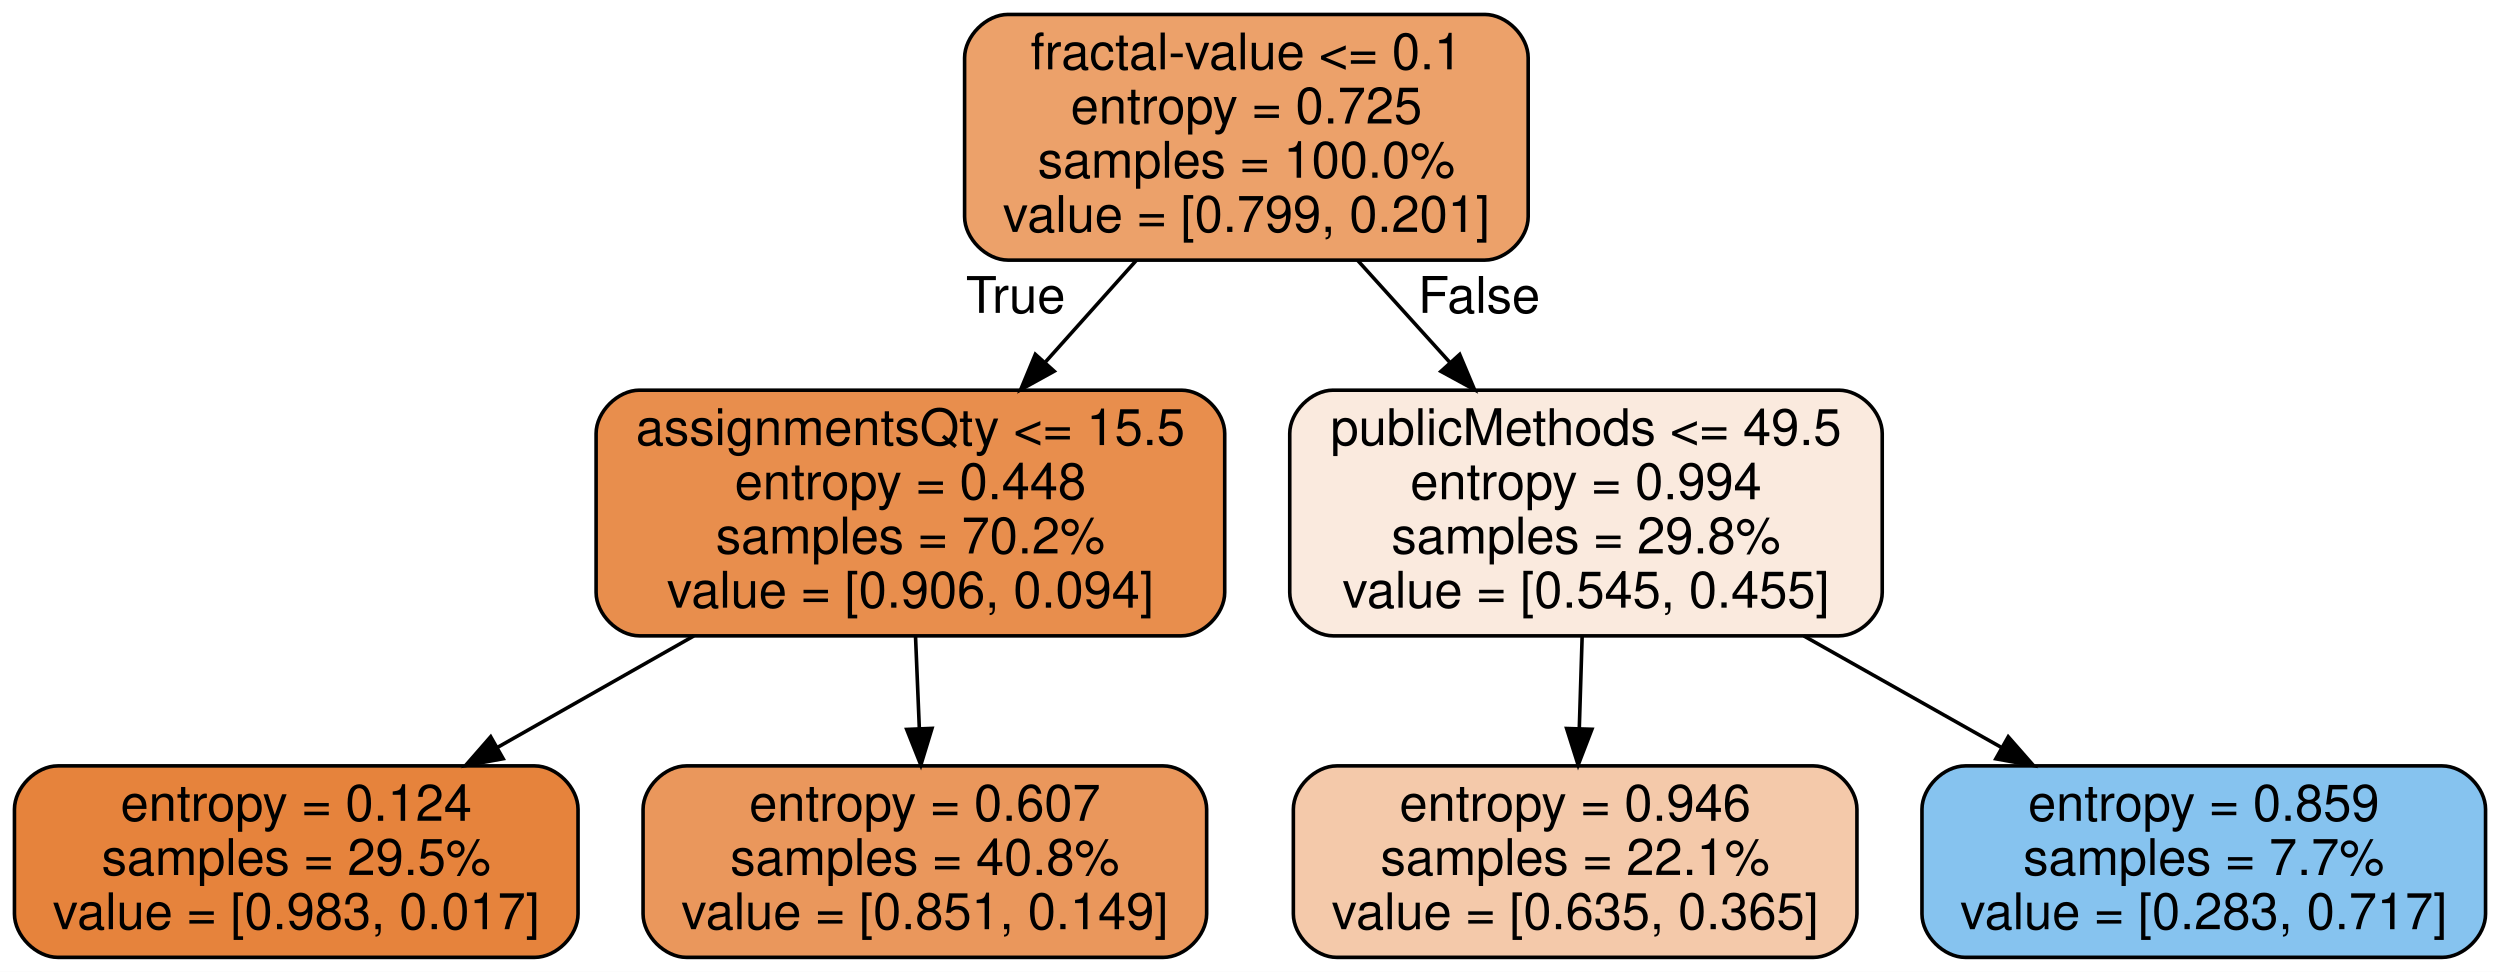
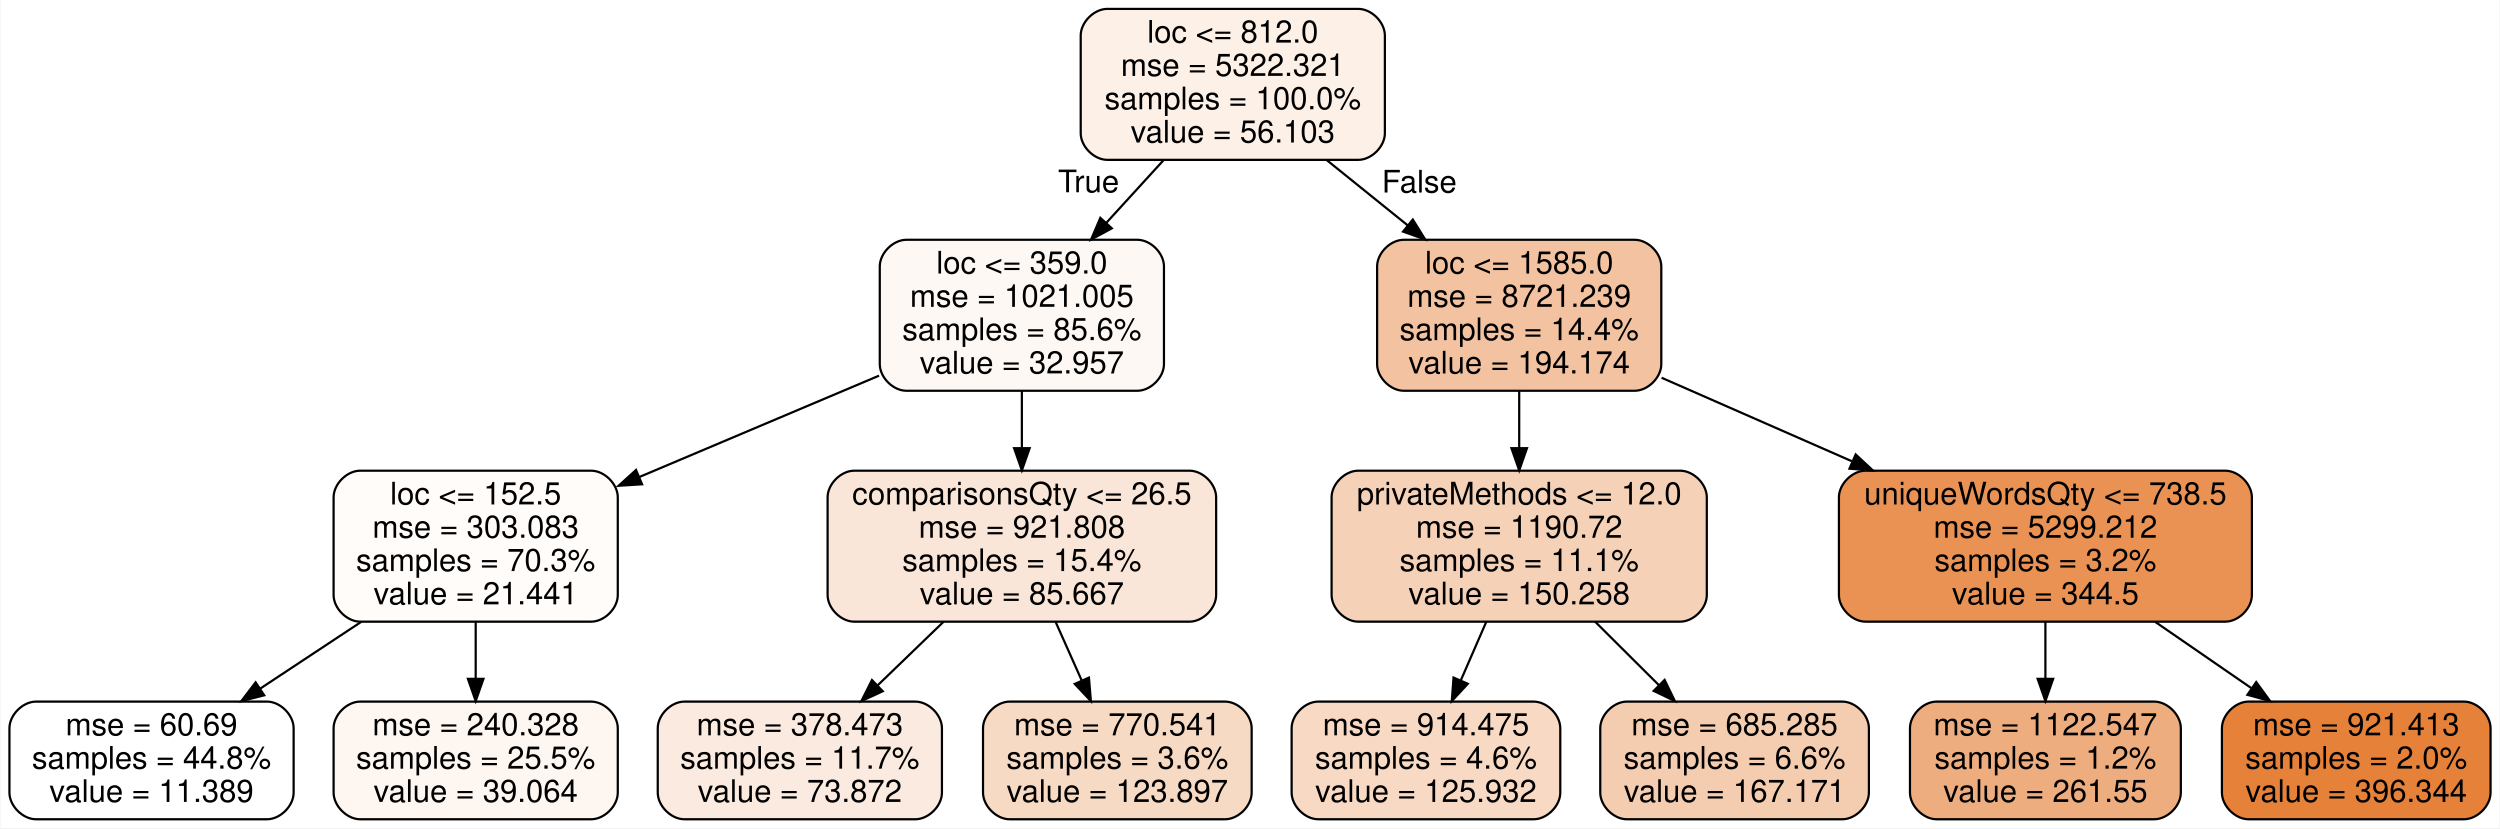
- <svg xmlns="http://www.w3.org/2000/svg" width="692pt" height="269pt" viewBox="0.00 0.00 692.00 269.00">
-   <g id="graph0" class="graph" transform="scale(1 1) rotate(0) translate(4 265)">
-     <polygon fill="#ffffff" stroke="transparent" points="-4,4 -4,-265 688,-265 688,4 -4,4" />
+ <svg xmlns="http://www.w3.org/2000/svg" width="1126pt" height="373pt" viewBox="0.00 0.00 1125.50 373.00">
+   <g id="graph0" class="graph" transform="scale(1 1) rotate(0) translate(4 369)">
+     <polygon fill="#ffffff" stroke="transparent" points="-4,4 -4,-369 1121.5,-369 1121.5,4 -4,4" />
    <g id="node1" class="node">
-       <path fill="#e58139" fill-opacity="0.749" stroke="#000000" d="M407,-261C407,-261 275,-261 275,-261 269,-261 263,-255 263,-249 263,-249 263,-205 263,-205 263,-199 269,-193 275,-193 275,-193 407,-193 407,-193 413,-193 419,-199 419,-205 419,-205 419,-249 419,-249 419,-255 413,-261 407,-261" />
-       <text text-anchor="middle" x="341" y="-245.8" font-family="Helvetica,sans-Serif" font-size="14.00" fill="#000000">fractal-value &lt;= 0.1</text>
-       <text text-anchor="middle" x="341" y="-230.8" font-family="Helvetica,sans-Serif" font-size="14.00" fill="#000000">entropy = 0.725</text>
-       <text text-anchor="middle" x="341" y="-215.8" font-family="Helvetica,sans-Serif" font-size="14.00" fill="#000000">samples = 100.0%</text>
-       <text text-anchor="middle" x="341" y="-200.8" font-family="Helvetica,sans-Serif" font-size="14.00" fill="#000000">value = [0.799, 0.201]</text>
+       <path fill="#e58139" fill-opacity="0.118" stroke="#000000" d="M607.5,-365C607.5,-365 494.5,-365 494.5,-365 488.5,-365 482.5,-359 482.5,-353 482.5,-353 482.5,-309 482.5,-309 482.5,-303 488.5,-297 494.5,-297 494.5,-297 607.5,-297 607.5,-297 613.5,-297 619.5,-303 619.5,-309 619.5,-309 619.5,-353 619.5,-353 619.5,-359 613.5,-365 607.5,-365" />
+       <text text-anchor="middle" x="551" y="-349.8" font-family="Helvetica,sans-Serif" font-size="14.00" fill="#000000">loc &lt;= 812.0</text>
+       <text text-anchor="middle" x="551" y="-334.8" font-family="Helvetica,sans-Serif" font-size="14.00" fill="#000000">mse = 5322.321</text>
+       <text text-anchor="middle" x="551" y="-319.8" font-family="Helvetica,sans-Serif" font-size="14.00" fill="#000000">samples = 100.0%</text>
+       <text text-anchor="middle" x="551" y="-304.8" font-family="Helvetica,sans-Serif" font-size="14.00" fill="#000000">value = 56.103</text>
    </g>
    <g id="node2" class="node">
-       <path fill="#e58139" fill-opacity="0.898" stroke="#000000" d="M323,-157C323,-157 173,-157 173,-157 167,-157 161,-151 161,-145 161,-145 161,-101 161,-101 161,-95 167,-89 173,-89 173,-89 323,-89 323,-89 329,-89 335,-95 335,-101 335,-101 335,-145 335,-145 335,-151 329,-157 323,-157" />
-       <text text-anchor="middle" x="248" y="-141.8" font-family="Helvetica,sans-Serif" font-size="14.00" fill="#000000">assignmentsQty &lt;= 15.5</text>
-       <text text-anchor="middle" x="248" y="-126.8" font-family="Helvetica,sans-Serif" font-size="14.00" fill="#000000">entropy = 0.448</text>
-       <text text-anchor="middle" x="248" y="-111.8" font-family="Helvetica,sans-Serif" font-size="14.00" fill="#000000">samples = 70.2%</text>
-       <text text-anchor="middle" x="248" y="-96.8" font-family="Helvetica,sans-Serif" font-size="14.00" fill="#000000">value = [0.906, 0.094]</text>
+       <path fill="#e58139" fill-opacity="0.055" stroke="#000000" d="M508,-261C508,-261 404,-261 404,-261 398,-261 392,-255 392,-249 392,-249 392,-205 392,-205 392,-199 398,-193 404,-193 404,-193 508,-193 508,-193 514,-193 520,-199 520,-205 520,-205 520,-249 520,-249 520,-255 514,-261 508,-261" />
+       <text text-anchor="middle" x="456" y="-245.8" font-family="Helvetica,sans-Serif" font-size="14.00" fill="#000000">loc &lt;= 359.0</text>
+       <text text-anchor="middle" x="456" y="-230.8" font-family="Helvetica,sans-Serif" font-size="14.00" fill="#000000">mse = 1021.005</text>
+       <text text-anchor="middle" x="456" y="-215.8" font-family="Helvetica,sans-Serif" font-size="14.00" fill="#000000">samples = 85.6%</text>
+       <text text-anchor="middle" x="456" y="-200.8" font-family="Helvetica,sans-Serif" font-size="14.00" fill="#000000">value = 32.957</text>
    </g>
    <g id="edge1" class="edge">
-       <path fill="none" stroke="#000000" d="M310.548,-192.946C302.519,-183.968 293.763,-174.176 285.413,-164.839" />
-       <polygon fill="#000000" stroke="#000000" points="287.795,-162.251 278.52,-157.13 282.577,-166.917 287.795,-162.251" />
-       <text text-anchor="middle" x="277.126" y="-178.391" font-family="Helvetica,sans-Serif" font-size="14.00" fill="#000000">True</text>
+       <path fill="none" stroke="#000000" d="M519.893,-296.947C511.61,-287.878 502.568,-277.98 493.962,-268.558" />
+       <polygon fill="#000000" stroke="#000000" points="496.505,-266.153 487.176,-261.13 491.337,-270.874 496.505,-266.153" />
+       <text text-anchor="middle" x="486.047" y="-282.404" font-family="Helvetica,sans-Serif" font-size="14.00" fill="#000000">True</text>
+     </g>
+     <g id="node9" class="node">
+       <path fill="#e58139" fill-opacity="0.475" stroke="#000000" d="M732,-261C732,-261 628,-261 628,-261 622,-261 616,-255 616,-249 616,-249 616,-205 616,-205 616,-199 622,-193 628,-193 628,-193 732,-193 732,-193 738,-193 744,-199 744,-205 744,-205 744,-249 744,-249 744,-255 738,-261 732,-261" />
+       <text text-anchor="middle" x="680" y="-245.8" font-family="Helvetica,sans-Serif" font-size="14.00" fill="#000000">loc &lt;= 1585.0</text>
+       <text text-anchor="middle" x="680" y="-230.8" font-family="Helvetica,sans-Serif" font-size="14.00" fill="#000000">mse = 8721.239</text>
+       <text text-anchor="middle" x="680" y="-215.8" font-family="Helvetica,sans-Serif" font-size="14.00" fill="#000000">samples = 14.4%</text>
+       <text text-anchor="middle" x="680" y="-200.8" font-family="Helvetica,sans-Serif" font-size="14.00" fill="#000000">value = 194.174</text>
+     </g>
+     <g id="edge8" class="edge">
+       <path fill="none" stroke="#000000" d="M593.239,-296.947C604.933,-287.519 617.739,-277.195 629.837,-267.442" />
+       <polygon fill="#000000" stroke="#000000" points="632.077,-270.131 637.666,-261.13 627.684,-264.682 632.077,-270.131" />
+       <text text-anchor="middle" x="634.999" y="-282.287" font-family="Helvetica,sans-Serif" font-size="14.00" fill="#000000">False</text>
+     </g>
+     <g id="node3" class="node">
+       <path fill="#e58139" fill-opacity="0.027" stroke="#000000" d="M262,-157C262,-157 158,-157 158,-157 152,-157 146,-151 146,-145 146,-145 146,-101 146,-101 146,-95 152,-89 158,-89 158,-89 262,-89 262,-89 268,-89 274,-95 274,-101 274,-101 274,-145 274,-145 274,-151 268,-157 262,-157" />
+       <text text-anchor="middle" x="210" y="-141.8" font-family="Helvetica,sans-Serif" font-size="14.00" fill="#000000">loc &lt;= 152.5</text>
+       <text text-anchor="middle" x="210" y="-126.8" font-family="Helvetica,sans-Serif" font-size="14.00" fill="#000000">mse = 303.083</text>
+       <text text-anchor="middle" x="210" y="-111.8" font-family="Helvetica,sans-Serif" font-size="14.00" fill="#000000">samples = 70.3%</text>
+       <text text-anchor="middle" x="210" y="-96.8" font-family="Helvetica,sans-Serif" font-size="14.00" fill="#000000">value = 21.441</text>
+     </g>
+     <g id="edge2" class="edge">
+       <path fill="none" stroke="#000000" d="M391.688,-199.811C358.636,-185.838 318.2,-168.743 283.873,-154.231" />
+       <polygon fill="#000000" stroke="#000000" points="284.937,-150.881 274.364,-150.211 282.212,-157.328 284.937,-150.881" />
+     </g>
+     <g id="node6" class="node">
+       <path fill="#e58139" fill-opacity="0.192" stroke="#000000" d="M531.5,-157C531.5,-157 380.5,-157 380.5,-157 374.5,-157 368.5,-151 368.5,-145 368.5,-145 368.5,-101 368.5,-101 368.5,-95 374.5,-89 380.5,-89 380.5,-89 531.5,-89 531.5,-89 537.5,-89 543.5,-95 543.5,-101 543.5,-101 543.5,-145 543.5,-145 543.5,-151 537.5,-157 531.5,-157" />
+       <text text-anchor="middle" x="456" y="-141.8" font-family="Helvetica,sans-Serif" font-size="14.00" fill="#000000">comparisonsQty &lt;= 26.5</text>
+       <text text-anchor="middle" x="456" y="-126.8" font-family="Helvetica,sans-Serif" font-size="14.00" fill="#000000">mse = 921.808</text>
+       <text text-anchor="middle" x="456" y="-111.8" font-family="Helvetica,sans-Serif" font-size="14.00" fill="#000000">samples = 15.4%</text>
+       <text text-anchor="middle" x="456" y="-96.8" font-family="Helvetica,sans-Serif" font-size="14.00" fill="#000000">value = 85.667</text>
+     </g>
+     <g id="edge5" class="edge">
+       <path fill="none" stroke="#000000" d="M456,-192.946C456,-184.776 456,-175.932 456,-167.37" />
+       <polygon fill="#000000" stroke="#000000" points="459.5,-167.13 456,-157.13 452.5,-167.13 459.5,-167.13" />
+     </g>
+     <g id="node4" class="node">
+       <path fill="transparent" stroke="#000000" d="M116,-53C116,-53 12,-53 12,-53 6,-53 0,-47 0,-41 0,-41 0,-12 0,-12 0,-6 6,0 12,0 12,0 116,0 116,0 122,0 128,-6 128,-12 128,-12 128,-41 128,-41 128,-47 122,-53 116,-53" />
+       <text text-anchor="middle" x="64" y="-37.8" font-family="Helvetica,sans-Serif" font-size="14.00" fill="#000000">mse = 60.69</text>
+       <text text-anchor="middle" x="64" y="-22.8" font-family="Helvetica,sans-Serif" font-size="14.00" fill="#000000">samples = 44.8%</text>
+       <text text-anchor="middle" x="64" y="-7.8" font-family="Helvetica,sans-Serif" font-size="14.00" fill="#000000">value = 11.389</text>
+     </g>
+     <g id="edge3" class="edge">
+       <path fill="none" stroke="#000000" d="M158.526,-88.978C143.702,-79.18 127.578,-68.522 112.913,-58.83" />
+       <polygon fill="#000000" stroke="#000000" points="114.742,-55.843 104.469,-53.248 110.882,-61.682 114.742,-55.843" />
    </g>
    <g id="node5" class="node">
-       <path fill="#e58139" fill-opacity="0.165" stroke="#000000" d="M505,-157C505,-157 365,-157 365,-157 359,-157 353,-151 353,-145 353,-145 353,-101 353,-101 353,-95 359,-89 365,-89 365,-89 505,-89 505,-89 511,-89 517,-95 517,-101 517,-101 517,-145 517,-145 517,-151 511,-157 505,-157" />
-       <text text-anchor="middle" x="435" y="-141.8" font-family="Helvetica,sans-Serif" font-size="14.00" fill="#000000">publicMethods &lt;= 49.5</text>
-       <text text-anchor="middle" x="435" y="-126.8" font-family="Helvetica,sans-Serif" font-size="14.00" fill="#000000">entropy = 0.994</text>
-       <text text-anchor="middle" x="435" y="-111.8" font-family="Helvetica,sans-Serif" font-size="14.00" fill="#000000">samples = 29.8%</text>
-       <text text-anchor="middle" x="435" y="-96.8" font-family="Helvetica,sans-Serif" font-size="14.00" fill="#000000">value = [0.545, 0.455]</text>
+       <path fill="#e58139" fill-opacity="0.071" stroke="#000000" d="M262,-53C262,-53 158,-53 158,-53 152,-53 146,-47 146,-41 146,-41 146,-12 146,-12 146,-6 152,0 158,0 158,0 262,0 262,0 268,0 274,-6 274,-12 274,-12 274,-41 274,-41 274,-47 268,-53 262,-53" />
+       <text text-anchor="middle" x="210" y="-37.8" font-family="Helvetica,sans-Serif" font-size="14.00" fill="#000000">mse = 240.328</text>
+       <text text-anchor="middle" x="210" y="-22.8" font-family="Helvetica,sans-Serif" font-size="14.00" fill="#000000">samples = 25.5%</text>
+       <text text-anchor="middle" x="210" y="-7.8" font-family="Helvetica,sans-Serif" font-size="14.00" fill="#000000">value = 39.064</text>
    </g>
    <g id="edge4" class="edge">
-       <path fill="none" stroke="#000000" d="M371.779,-192.946C379.976,-183.878 388.922,-173.98 397.438,-164.559" />
-       <polygon fill="#000000" stroke="#000000" points="400.043,-166.896 404.152,-157.13 394.85,-162.202 400.043,-166.896" />
-       <text text-anchor="middle" x="405.413" y="-178.398" font-family="Helvetica,sans-Serif" font-size="14.00" fill="#000000">False</text>
-     </g>
-     <g id="node3" class="node">
-       <path fill="#e58139" fill-opacity="0.984" stroke="#000000" d="M144,-53C144,-53 12,-53 12,-53 6,-53 0,-47 0,-41 0,-41 0,-12 0,-12 0,-6 6,0 12,0 12,0 144,0 144,0 150,0 156,-6 156,-12 156,-12 156,-41 156,-41 156,-47 150,-53 144,-53" />
-       <text text-anchor="middle" x="78" y="-37.8" font-family="Helvetica,sans-Serif" font-size="14.00" fill="#000000">entropy = 0.124</text>
-       <text text-anchor="middle" x="78" y="-22.8" font-family="Helvetica,sans-Serif" font-size="14.00" fill="#000000">samples = 29.5%</text>
-       <text text-anchor="middle" x="78" y="-7.8" font-family="Helvetica,sans-Serif" font-size="14.00" fill="#000000">value = [0.983, 0.017]</text>
-     </g>
-     <g id="edge2" class="edge">
-       <path fill="none" stroke="#000000" d="M188.064,-88.978C170.4,-78.95 151.149,-68.023 133.758,-58.151" />
-       <polygon fill="#000000" stroke="#000000" points="135.276,-54.988 124.851,-53.095 131.82,-61.075 135.276,-54.988" />
-     </g>
-     <g id="node4" class="node">
-       <path fill="#e58139" fill-opacity="0.824" stroke="#000000" d="M318,-53C318,-53 186,-53 186,-53 180,-53 174,-47 174,-41 174,-41 174,-12 174,-12 174,-6 180,0 186,0 186,0 318,0 318,0 324,0 330,-6 330,-12 330,-12 330,-41 330,-41 330,-47 324,-53 318,-53" />
-       <text text-anchor="middle" x="252" y="-37.8" font-family="Helvetica,sans-Serif" font-size="14.00" fill="#000000">entropy = 0.607</text>
-       <text text-anchor="middle" x="252" y="-22.8" font-family="Helvetica,sans-Serif" font-size="14.00" fill="#000000">samples = 40.8%</text>
-       <text text-anchor="middle" x="252" y="-7.8" font-family="Helvetica,sans-Serif" font-size="14.00" fill="#000000">value = [0.851, 0.149]</text>
-     </g>
-     <g id="edge3" class="edge">
-       <path fill="none" stroke="#000000" d="M249.41,-88.978C249.752,-80.736 250.119,-71.887 250.466,-63.515" />
-       <polygon fill="#000000" stroke="#000000" points="253.974,-63.385 250.891,-53.248 246.98,-63.095 253.974,-63.385" />
-     </g>
-     <g id="node6" class="node">
-       <path fill="#e58139" fill-opacity="0.427" stroke="#000000" d="M498,-53C498,-53 366,-53 366,-53 360,-53 354,-47 354,-41 354,-41 354,-12 354,-12 354,-6 360,0 366,0 366,0 498,0 498,0 504,0 510,-6 510,-12 510,-12 510,-41 510,-41 510,-47 504,-53 498,-53" />
-       <text text-anchor="middle" x="432" y="-37.8" font-family="Helvetica,sans-Serif" font-size="14.00" fill="#000000">entropy = 0.946</text>
-       <text text-anchor="middle" x="432" y="-22.8" font-family="Helvetica,sans-Serif" font-size="14.00" fill="#000000">samples = 22.1%</text>
-       <text text-anchor="middle" x="432" y="-7.8" font-family="Helvetica,sans-Serif" font-size="14.00" fill="#000000">value = [0.635, 0.365]</text>
-     </g>
-     <g id="edge5" class="edge">
-       <path fill="none" stroke="#000000" d="M433.942,-88.978C433.686,-80.736 433.411,-71.887 433.151,-63.515" />
-       <polygon fill="#000000" stroke="#000000" points="436.641,-63.135 432.832,-53.248 429.644,-63.352 436.641,-63.135" />
+       <path fill="none" stroke="#000000" d="M210,-88.978C210,-80.736 210,-71.887 210,-63.515" />
+       <polygon fill="#000000" stroke="#000000" points="213.5,-63.248 210,-53.248 206.5,-63.248 213.5,-63.248" />
    </g>
    <g id="node7" class="node">
-       <path fill="#399de5" fill-opacity="0.608" stroke="#000000" d="M672,-53C672,-53 540,-53 540,-53 534,-53 528,-47 528,-41 528,-41 528,-12 528,-12 528,-6 534,0 540,0 540,0 672,0 672,0 678,0 684,-6 684,-12 684,-12 684,-41 684,-41 684,-47 678,-53 672,-53" />
-       <text text-anchor="middle" x="606" y="-37.8" font-family="Helvetica,sans-Serif" font-size="14.00" fill="#000000">entropy = 0.859</text>
-       <text text-anchor="middle" x="606" y="-22.8" font-family="Helvetica,sans-Serif" font-size="14.00" fill="#000000">samples = 7.7%</text>
-       <text text-anchor="middle" x="606" y="-7.8" font-family="Helvetica,sans-Serif" font-size="14.00" fill="#000000">value = [0.283, 0.717]</text>
+       <path fill="#e58139" fill-opacity="0.161" stroke="#000000" d="M408,-53C408,-53 304,-53 304,-53 298,-53 292,-47 292,-41 292,-41 292,-12 292,-12 292,-6 298,0 304,0 304,0 408,0 408,0 414,0 420,-6 420,-12 420,-12 420,-41 420,-41 420,-47 414,-53 408,-53" />
+       <text text-anchor="middle" x="356" y="-37.8" font-family="Helvetica,sans-Serif" font-size="14.00" fill="#000000">mse = 378.473</text>
+       <text text-anchor="middle" x="356" y="-22.8" font-family="Helvetica,sans-Serif" font-size="14.00" fill="#000000">samples = 11.7%</text>
+       <text text-anchor="middle" x="356" y="-7.8" font-family="Helvetica,sans-Serif" font-size="14.00" fill="#000000">value = 73.872</text>
    </g>
    <g id="edge6" class="edge">
-       <path fill="none" stroke="#000000" d="M495.288,-88.978C513.057,-78.95 532.421,-68.023 549.914,-58.151" />
-       <polygon fill="#000000" stroke="#000000" points="551.884,-61.058 558.873,-53.095 548.444,-54.962 551.884,-61.058" />
+       <path fill="none" stroke="#000000" d="M420.744,-88.978C411.065,-79.638 400.577,-69.516 390.917,-60.195" />
+       <polygon fill="#000000" stroke="#000000" points="393.345,-57.674 383.719,-53.248 388.484,-62.711 393.345,-57.674" />
+     </g>
+     <g id="node8" class="node">
+       <path fill="#e58139" fill-opacity="0.294" stroke="#000000" d="M547.5,-53C547.5,-53 450.5,-53 450.5,-53 444.5,-53 438.5,-47 438.5,-41 438.5,-41 438.5,-12 438.5,-12 438.5,-6 444.5,0 450.5,0 450.5,0 547.5,0 547.5,0 553.5,0 559.5,-6 559.5,-12 559.5,-12 559.5,-41 559.5,-41 559.5,-47 553.5,-53 547.5,-53" />
+       <text text-anchor="middle" x="499" y="-37.8" font-family="Helvetica,sans-Serif" font-size="14.00" fill="#000000">mse = 770.541</text>
+       <text text-anchor="middle" x="499" y="-22.8" font-family="Helvetica,sans-Serif" font-size="14.00" fill="#000000">samples = 3.6%</text>
+       <text text-anchor="middle" x="499" y="-7.8" font-family="Helvetica,sans-Serif" font-size="14.00" fill="#000000">value = 123.897</text>
+     </g>
+     <g id="edge7" class="edge">
+       <path fill="none" stroke="#000000" d="M471.16,-88.978C474.996,-80.37 479.127,-71.099 483.002,-62.402" />
+       <polygon fill="#000000" stroke="#000000" points="486.208,-63.807 487.081,-53.248 479.814,-60.958 486.208,-63.807" />
+     </g>
+     <g id="node10" class="node">
+       <path fill="#e58139" fill-opacity="0.361" stroke="#000000" d="M752.5,-157C752.5,-157 607.5,-157 607.5,-157 601.5,-157 595.5,-151 595.5,-145 595.5,-145 595.5,-101 595.5,-101 595.5,-95 601.5,-89 607.5,-89 607.5,-89 752.5,-89 752.5,-89 758.5,-89 764.5,-95 764.5,-101 764.5,-101 764.5,-145 764.5,-145 764.5,-151 758.5,-157 752.5,-157" />
+       <text text-anchor="middle" x="680" y="-141.8" font-family="Helvetica,sans-Serif" font-size="14.00" fill="#000000">privateMethods &lt;= 12.0</text>
+       <text text-anchor="middle" x="680" y="-126.8" font-family="Helvetica,sans-Serif" font-size="14.00" fill="#000000">mse = 1190.72</text>
+       <text text-anchor="middle" x="680" y="-111.8" font-family="Helvetica,sans-Serif" font-size="14.00" fill="#000000">samples = 11.1%</text>
+       <text text-anchor="middle" x="680" y="-96.8" font-family="Helvetica,sans-Serif" font-size="14.00" fill="#000000">value = 150.258</text>
+     </g>
+     <g id="edge9" class="edge">
+       <path fill="none" stroke="#000000" d="M680,-192.946C680,-184.776 680,-175.932 680,-167.37" />
+       <polygon fill="#000000" stroke="#000000" points="683.5,-167.13 680,-157.13 676.5,-167.13 683.5,-167.13" />
+     </g>
+     <g id="node13" class="node">
+       <path fill="#e58139" fill-opacity="0.867" stroke="#000000" d="M998,-157C998,-157 836,-157 836,-157 830,-157 824,-151 824,-145 824,-145 824,-101 824,-101 824,-95 830,-89 836,-89 836,-89 998,-89 998,-89 1004,-89 1010,-95 1010,-101 1010,-101 1010,-145 1010,-145 1010,-151 1004,-157 998,-157" />
+       <text text-anchor="middle" x="917" y="-141.8" font-family="Helvetica,sans-Serif" font-size="14.00" fill="#000000">uniqueWordsQty &lt;= 738.5</text>
+       <text text-anchor="middle" x="917" y="-126.8" font-family="Helvetica,sans-Serif" font-size="14.00" fill="#000000">mse = 5299.212</text>
+       <text text-anchor="middle" x="917" y="-111.8" font-family="Helvetica,sans-Serif" font-size="14.00" fill="#000000">samples = 3.2%</text>
+       <text text-anchor="middle" x="917" y="-96.8" font-family="Helvetica,sans-Serif" font-size="14.00" fill="#000000">value = 344.5</text>
+     </g>
+     <g id="edge12" class="edge">
+       <path fill="none" stroke="#000000" d="M744.136,-198.856C770.493,-187.29 801.431,-173.714 829.793,-161.268" />
+       <polygon fill="#000000" stroke="#000000" points="831.552,-164.319 839.303,-157.095 828.739,-157.909 831.552,-164.319" />
+     </g>
+     <g id="node11" class="node">
+       <path fill="#e58139" fill-opacity="0.298" stroke="#000000" d="M686.5,-53C686.5,-53 589.5,-53 589.5,-53 583.5,-53 577.5,-47 577.5,-41 577.5,-41 577.5,-12 577.5,-12 577.5,-6 583.5,0 589.5,0 589.5,0 686.5,0 686.5,0 692.5,0 698.5,-6 698.5,-12 698.5,-12 698.5,-41 698.5,-41 698.5,-47 692.5,-53 686.5,-53" />
+       <text text-anchor="middle" x="638" y="-37.8" font-family="Helvetica,sans-Serif" font-size="14.00" fill="#000000">mse = 914.475</text>
+       <text text-anchor="middle" x="638" y="-22.8" font-family="Helvetica,sans-Serif" font-size="14.00" fill="#000000">samples = 4.6%</text>
+       <text text-anchor="middle" x="638" y="-7.8" font-family="Helvetica,sans-Serif" font-size="14.00" fill="#000000">value = 125.932</text>
+     </g>
+     <g id="edge10" class="edge">
+       <path fill="none" stroke="#000000" d="M665.192,-88.978C661.486,-80.462 657.497,-71.296 653.747,-62.68" />
+       <polygon fill="#000000" stroke="#000000" points="656.842,-61.021 649.642,-53.248 650.423,-63.815 656.842,-61.021" />
+     </g>
+     <g id="node12" class="node">
+       <path fill="#e58139" fill-opacity="0.404" stroke="#000000" d="M825.5,-53C825.5,-53 728.5,-53 728.5,-53 722.5,-53 716.5,-47 716.5,-41 716.5,-41 716.5,-12 716.5,-12 716.5,-6 722.5,0 728.5,0 728.5,0 825.5,0 825.5,0 831.5,0 837.5,-6 837.5,-12 837.5,-12 837.5,-41 837.5,-41 837.5,-47 831.5,-53 825.5,-53" />
+       <text text-anchor="middle" x="777" y="-37.8" font-family="Helvetica,sans-Serif" font-size="14.00" fill="#000000">mse = 685.285</text>
+       <text text-anchor="middle" x="777" y="-22.8" font-family="Helvetica,sans-Serif" font-size="14.00" fill="#000000">samples = 6.6%</text>
+       <text text-anchor="middle" x="777" y="-7.8" font-family="Helvetica,sans-Serif" font-size="14.00" fill="#000000">value = 167.171</text>
+     </g>
+     <g id="edge11" class="edge">
+       <path fill="none" stroke="#000000" d="M714.199,-88.978C723.495,-79.729 733.561,-69.715 742.855,-60.469" />
+       <polygon fill="#000000" stroke="#000000" points="745.492,-62.782 750.113,-53.248 740.555,-57.82 745.492,-62.782" />
+     </g>
+     <g id="node14" class="node">
+       <path fill="#e58139" fill-opacity="0.651" stroke="#000000" d="M966,-53C966,-53 868,-53 868,-53 862,-53 856,-47 856,-41 856,-41 856,-12 856,-12 856,-6 862,0 868,0 868,0 966,0 966,0 972,0 978,-6 978,-12 978,-12 978,-41 978,-41 978,-47 972,-53 966,-53" />
+       <text text-anchor="middle" x="917" y="-37.8" font-family="Helvetica,sans-Serif" font-size="14.00" fill="#000000">mse = 1122.547</text>
+       <text text-anchor="middle" x="917" y="-22.8" font-family="Helvetica,sans-Serif" font-size="14.00" fill="#000000">samples = 1.2%</text>
+       <text text-anchor="middle" x="917" y="-7.8" font-family="Helvetica,sans-Serif" font-size="14.00" fill="#000000">value = 261.55</text>
+     </g>
+     <g id="edge13" class="edge">
+       <path fill="none" stroke="#000000" d="M917,-88.978C917,-80.736 917,-71.887 917,-63.515" />
+       <polygon fill="#000000" stroke="#000000" points="920.5,-63.248 917,-53.248 913.5,-63.248 920.5,-63.248" />
+     </g>
+     <g id="node15" class="node">
+       <path fill="#e58139" stroke="#000000" d="M1105.5,-53C1105.5,-53 1008.5,-53 1008.5,-53 1002.5,-53 996.5,-47 996.5,-41 996.5,-41 996.5,-12 996.5,-12 996.5,-6 1002.5,0 1008.5,0 1008.5,0 1105.5,0 1105.5,0 1111.5,0 1117.5,-6 1117.5,-12 1117.5,-12 1117.5,-41 1117.5,-41 1117.5,-47 1111.5,-53 1105.5,-53" />
+       <text text-anchor="middle" x="1057" y="-37.8" font-family="Helvetica,sans-Serif" font-size="14.00" fill="#000000">mse = 921.413</text>
+       <text text-anchor="middle" x="1057" y="-22.8" font-family="Helvetica,sans-Serif" font-size="14.00" fill="#000000">samples = 2.0%</text>
+       <text text-anchor="middle" x="1057" y="-7.8" font-family="Helvetica,sans-Serif" font-size="14.00" fill="#000000">value = 396.344</text>
+     </g>
+     <g id="edge14" class="edge">
+       <path fill="none" stroke="#000000" d="M966.359,-88.978C980.441,-79.271 995.746,-68.721 1009.702,-59.102" />
+       <polygon fill="#000000" stroke="#000000" points="1011.947,-61.806 1018.194,-53.248 1007.974,-56.042 1011.947,-61.806" />
    </g>
  </g>
</svg>
